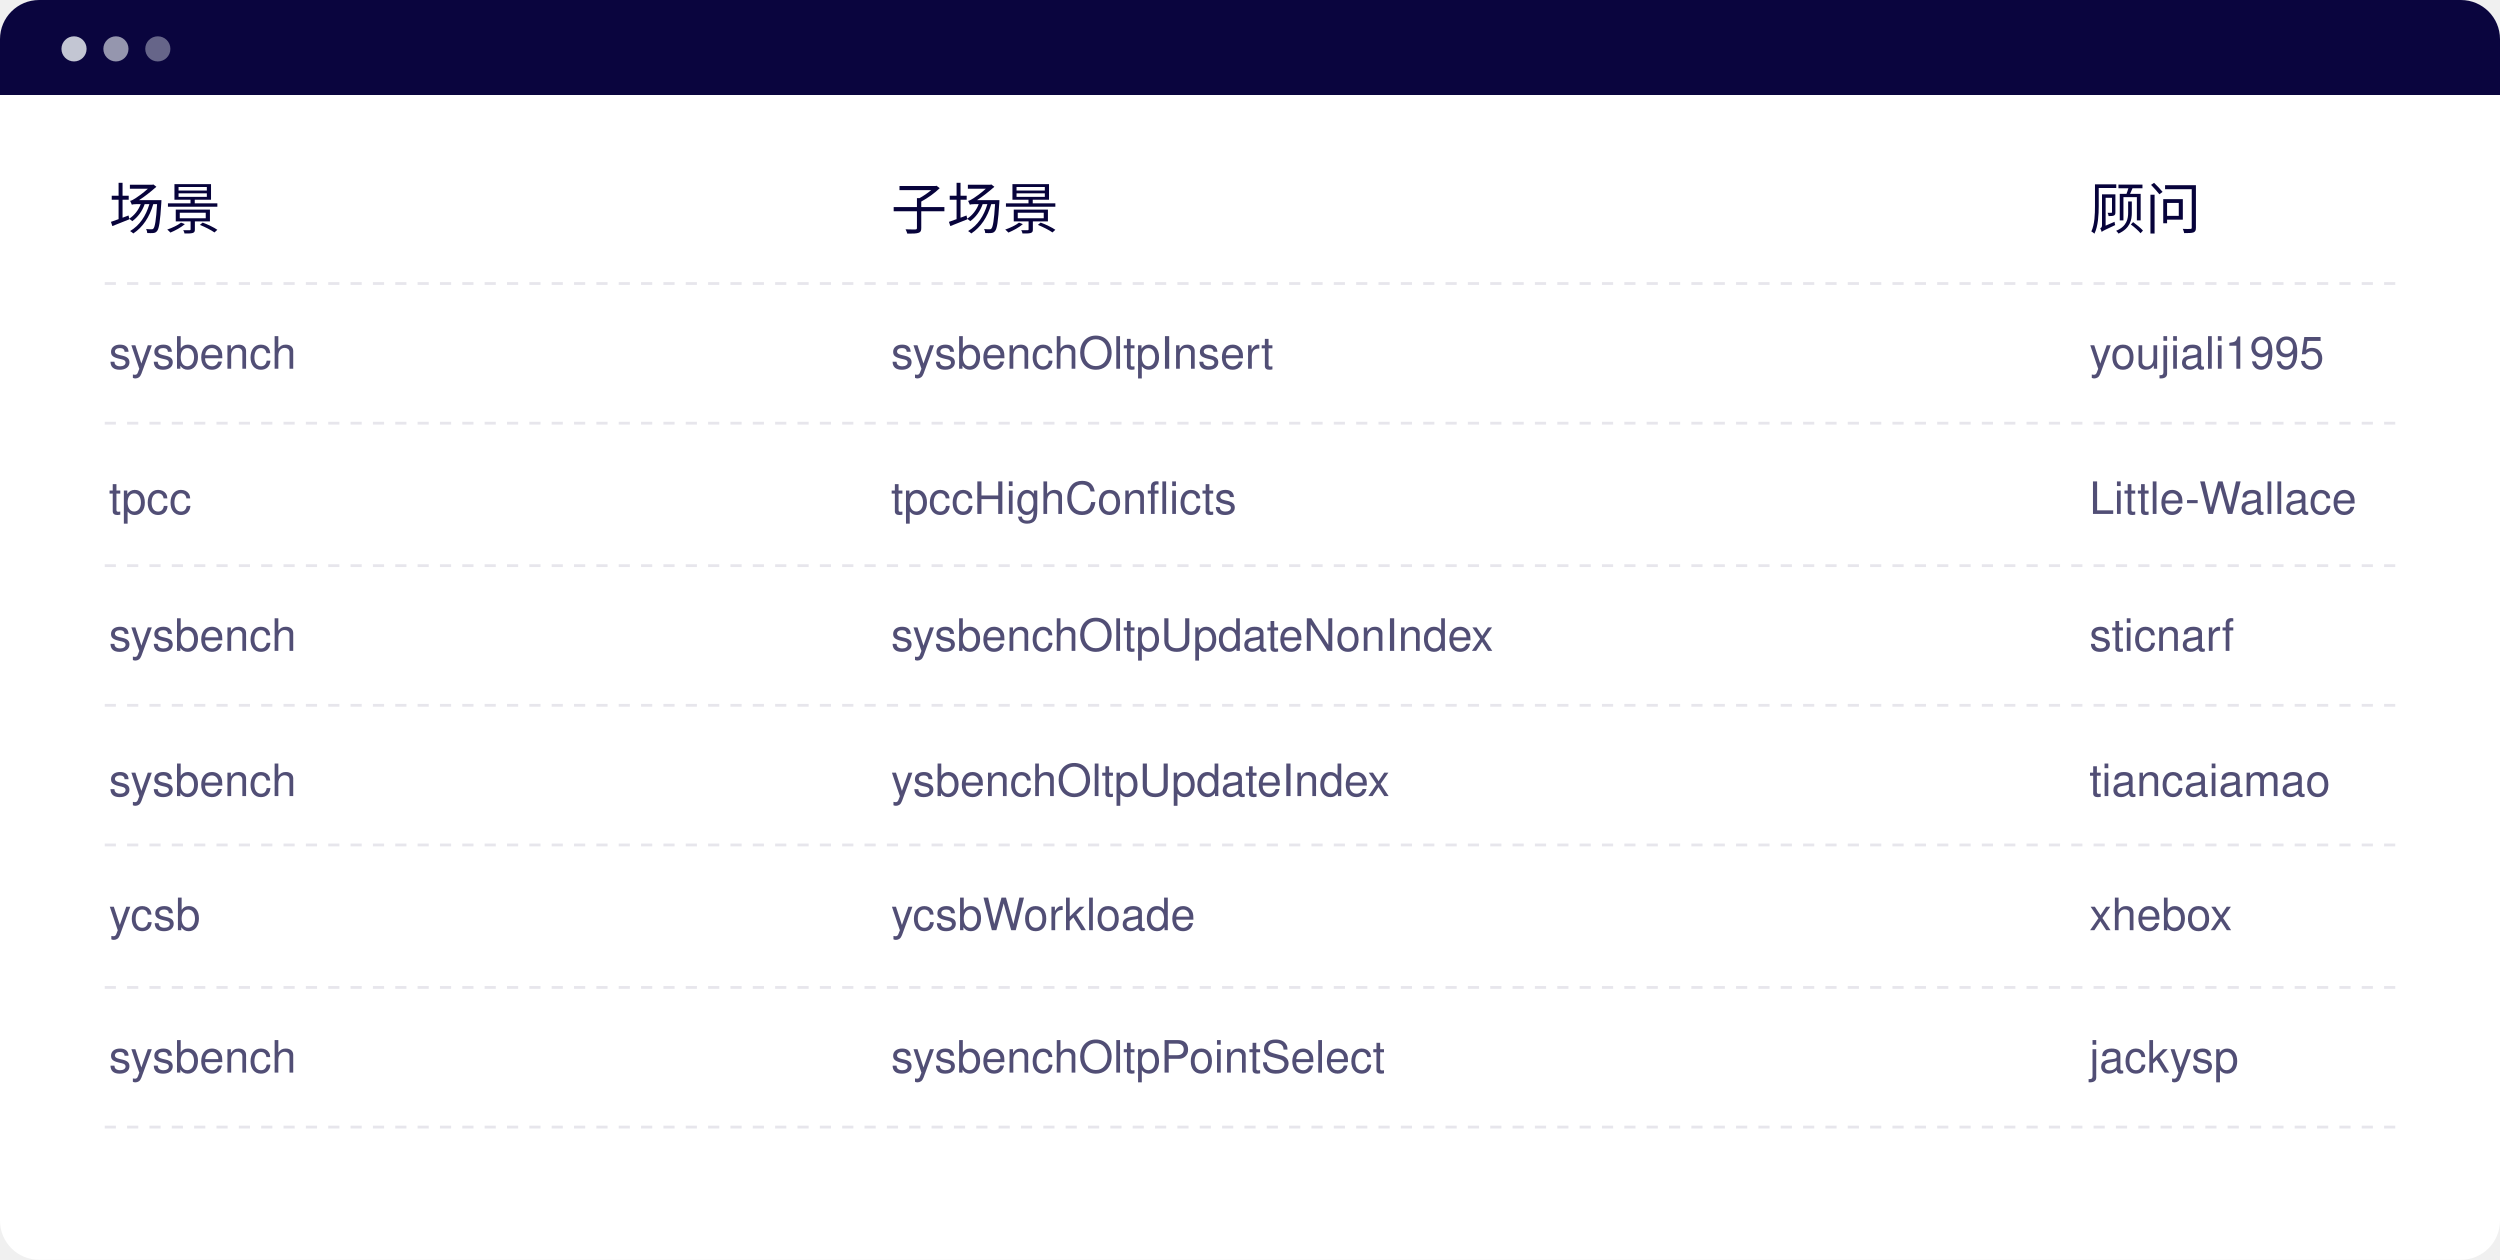
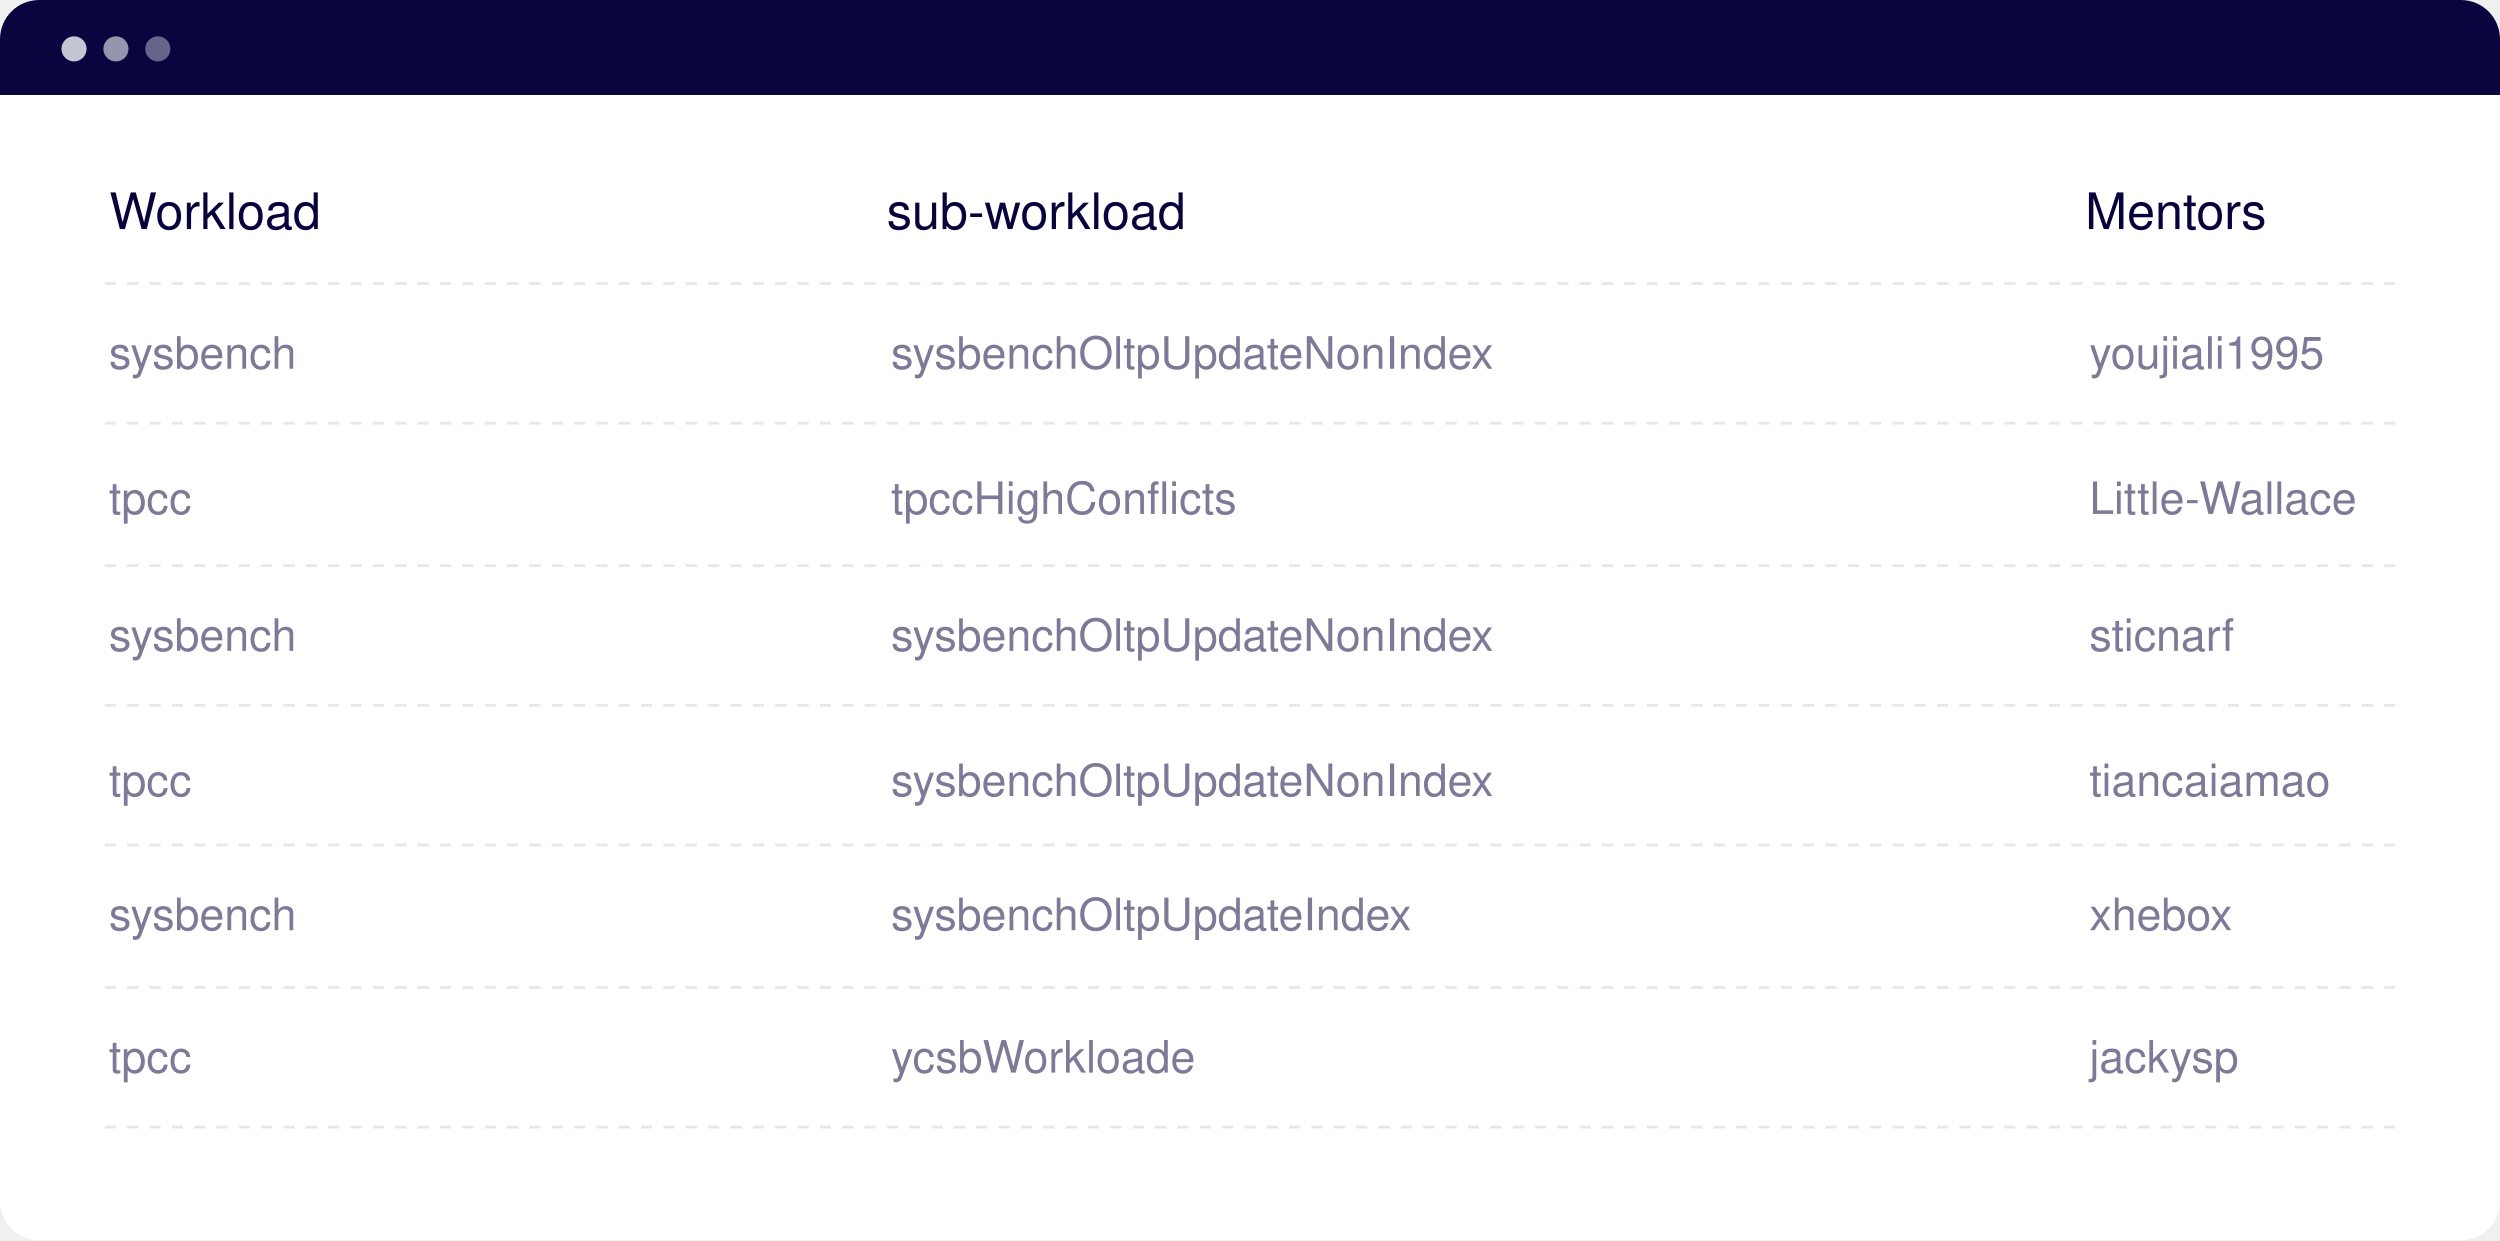
- <svg xmlns="http://www.w3.org/2000/svg" width="895" height="451" viewBox="0 0 895 451">
-   <g id="组_3767" data-name="组 3767" transform="translate(-394 -1731)">
-     <rect id="矩形_139" data-name="矩形 139" width="895" height="451" rx="14" transform="translate(394 1731)" fill="#fff" />
-     <g id="组_3438" data-name="组 3438" transform="translate(394 1731)">
+ <svg xmlns="http://www.w3.org/2000/svg" width="895" height="444" viewBox="0 0 895 444">
+   <g id="组_4140" data-name="组 4140" transform="translate(-9901 -1601)">
+     <rect id="矩形_308" data-name="矩形 308" width="895" height="444" rx="14" transform="translate(9901 1601)" fill="#fff" />
+     <g id="组_4137" data-name="组 4137" transform="translate(9901 1601)">
      <path id="矩形_29" data-name="矩形 29" d="M14,0H881a14,14,0,0,1,14,14V34a0,0,0,0,1,0,0H0a0,0,0,0,1,0,0V14A14,14,0,0,1,14,0Z" fill="#0a053e" />
      <circle id="椭圆_4" data-name="椭圆 4" cx="4.5" cy="4.5" r="4.5" transform="translate(22 13)" fill="#f1f6f9" opacity="0.8" />
      <circle id="椭圆_5" data-name="椭圆 5" cx="4.5" cy="4.5" r="4.5" transform="translate(37 13)" fill="#f1f6f9" opacity="0.6" />
      <circle id="椭圆_6" data-name="椭圆 6" cx="4.5" cy="4.5" r="4.5" transform="translate(52 13)" fill="#f1f6f9" opacity="0.4" />
    </g>
-     <text id="场景" transform="translate(453 1813)" fill="#07033b" font-size="20" font-family="PingFangSC-Regular, PingFang SC">
-       <tspan x="-20" y="0">场景</tspan>
-     </text>
-     <text id="子场景" transform="translate(743 1813)" fill="#07033b" font-size="20" font-family="PingFangSC-Regular, PingFang SC">
-       <tspan x="-30" y="0">子场景</tspan>
-     </text>
-     <text id="顾问" transform="translate(1162 1813)" fill="#07033b" font-size="20" font-family="PingFangSC-Regular, PingFang SC">
-       <tspan x="-20" y="0">顾问</tspan>
-     </text>
-     <g id="组_3446" data-name="组 3446" transform="translate(0 44)">
-       <line id="直线_248" data-name="直线 248" x2="822.453" transform="translate(431.5 1788.5)" fill="none" stroke="#0a053e" stroke-width="1" stroke-dasharray="4" opacity="0.1" />
-       <line id="直线_249" data-name="直线 249" x2="822.453" transform="translate(431.5 1838.5)" fill="none" stroke="#0a053e" stroke-width="1" stroke-dasharray="4" opacity="0.1" />
-       <line id="直线_250" data-name="直线 250" x2="822.453" transform="translate(431.5 1889.5)" fill="none" stroke="#0a053e" stroke-width="1" stroke-dasharray="4" opacity="0.1" />
-       <line id="直线_252" data-name="直线 252" x2="822.453" transform="translate(431.5 1939.5)" fill="none" stroke="#0a053e" stroke-width="1" stroke-dasharray="4" opacity="0.1" />
-       <line id="直线_253" data-name="直线 253" x2="822.453" transform="translate(431.5 1989.5)" fill="none" stroke="#0a053e" stroke-width="1" stroke-dasharray="4" opacity="0.1" />
-       <line id="直线_255" data-name="直线 255" x2="822.453" transform="translate(431.5 2040.5)" fill="none" stroke="#0a053e" stroke-width="1" stroke-dasharray="4" opacity="0.1" />
-       <line id="直线_256" data-name="直线 256" x2="822.453" transform="translate(431.5 2090.5)" fill="none" stroke="#0a053e" stroke-width="1" stroke-dasharray="4" opacity="0.1" />
+     <g id="组_4138" data-name="组 4138" transform="translate(9507 -130)">
+       <line id="直线_248" data-name="直线 248" x2="822.453" transform="translate(431.5 1832.5)" fill="none" stroke="#0a053e" stroke-width="1" stroke-dasharray="4" opacity="0.1" />
+       <line id="直线_249" data-name="直线 249" x2="822.453" transform="translate(431.5 1882.5)" fill="none" stroke="#0a053e" stroke-width="1" stroke-dasharray="4" opacity="0.1" />
+       <line id="直线_250" data-name="直线 250" x2="822.453" transform="translate(431.5 1933.5)" fill="none" stroke="#0a053e" stroke-width="1" stroke-dasharray="4" opacity="0.1" />
+       <line id="直线_252" data-name="直线 252" x2="822.453" transform="translate(431.5 1983.5)" fill="none" stroke="#0a053e" stroke-width="1" stroke-dasharray="4" opacity="0.1" />
+       <line id="直线_253" data-name="直线 253" x2="822.453" transform="translate(431.5 2033.5)" fill="none" stroke="#0a053e" stroke-width="1" stroke-dasharray="4" opacity="0.1" />
+       <line id="直线_255" data-name="直线 255" x2="822.453" transform="translate(431.5 2084.5)" fill="none" stroke="#0a053e" stroke-width="1" stroke-dasharray="4" opacity="0.1" />
+       <line id="直线_256" data-name="直线 256" x2="822.453" transform="translate(431.5 2134.5)" fill="none" stroke="#0a053e" stroke-width="1" stroke-dasharray="4" opacity="0.1" />
    </g>
-     <text id="sysbench" transform="translate(433 1863)" fill="#07033b" font-size="16" font-family="Helvetica" opacity="0.7">
-       <tspan x="0" y="0">sysbench</tspan>
-     </text>
-     <text id="tpcc" transform="translate(433 1915)" fill="#07033b" font-size="16" font-family="Helvetica" opacity="0.7">
-       <tspan x="0" y="0">tpcc</tspan>
-     </text>
-     <text id="sysbench-2" data-name="sysbench" transform="translate(433 1964)" fill="#07033b" font-size="16" font-family="Helvetica" opacity="0.7">
-       <tspan x="0" y="0">sysbench</tspan>
-     </text>
-     <text id="sysbench-3" data-name="sysbench" transform="translate(433 2016)" fill="#07033b" font-size="16" font-family="Helvetica" opacity="0.7">
-       <tspan x="0" y="0">sysbench</tspan>
-     </text>
-     <text id="ycsb" transform="translate(433 2064)" fill="#07033b" font-size="16" font-family="Helvetica" opacity="0.7">
-       <tspan x="0" y="0">ycsb</tspan>
-     </text>
-     <text id="sysbench-4" data-name="sysbench" transform="translate(433 2115)" fill="#07033b" font-size="16" font-family="Helvetica" opacity="0.7">
-       <tspan x="0" y="0">sysbench</tspan>
-     </text>
-     <text id="sysbenchOltpInsert" transform="translate(713 1863)" fill="#07033b" font-size="16" font-family="Helvetica" opacity="0.7">
-       <tspan x="0" y="0">sysbenchOltpInsert</tspan>
-     </text>
-     <text id="tpccHighConflicts" transform="translate(713 1915)" fill="#07033b" font-size="16" font-family="Helvetica" opacity="0.7">
-       <tspan x="0" y="0">tpccHighConflicts</tspan>
-     </text>
-     <text id="sysbenchOltpUpdateNonIndex" transform="translate(713 1964)" fill="#07033b" font-size="16" font-family="Helvetica" opacity="0.7">
-       <tspan x="0" y="0">sysbenchOltpUpdateNonIndex</tspan>
-     </text>
-     <text id="ysbenchOltpUpdateIndex" transform="translate(713 2016)" fill="#07033b" font-size="16" font-family="Helvetica" opacity="0.7">
-       <tspan x="0" y="0">ysbenchOltpUpdateIndex</tspan>
-     </text>
-     <text id="ycsbWorkloade" transform="translate(713 2064)" fill="#07033b" font-size="16" font-family="Helvetica" opacity="0.7">
-       <tspan x="0" y="0">ycsbWorkloade</tspan>
-     </text>
-     <text id="sysbenchOltpPointSelect" transform="translate(713 2115)" fill="#07033b" font-size="16" font-family="Helvetica" opacity="0.7">
-       <tspan x="0" y="0">sysbenchOltpPointSelect</tspan>
-     </text>
-     <text id="youjiali1995" transform="translate(1142 1863)" fill="#07033b" font-size="16" font-family="Helvetica" opacity="0.7">
-       <tspan x="0" y="0">youjiali1995</tspan>
-     </text>
-     <text id="Little-Wallace" transform="translate(1142 1915)" fill="#07033b" font-size="16" font-family="Helvetica" opacity="0.7">
-       <tspan x="0" y="0">Little-Wallace</tspan>
-     </text>
-     <text id="sticnarf" transform="translate(1142 1964)" fill="#07033b" font-size="16" font-family="Helvetica" opacity="0.7">
-       <tspan x="0" y="0">sticnarf</tspan>
-     </text>
-     <text id="tiancaiamao" transform="translate(1142 2016)" fill="#07033b" font-size="16" font-family="Helvetica" opacity="0.7">
-       <tspan x="0" y="0">tiancaiamao</tspan>
-     </text>
-     <text id="xhebox" transform="translate(1142 2064)" fill="#07033b" font-size="16" font-family="Helvetica" opacity="0.7">
-       <tspan x="0" y="0">xhebox</tspan>
-     </text>
-     <text id="jackysp" transform="translate(1142 2115)" fill="#07033b" font-size="16" font-family="Helvetica" opacity="0.7">
-       <tspan x="0" y="0">jackysp</tspan>
+     <g id="组_4139" data-name="组 4139" transform="translate(9507 -130)">
+       <text id="sub-workload" transform="translate(765 1813)" fill="#07033b" font-size="18" font-family="Helvetica">
+         <tspan x="-53.525" y="0">sub-workload</tspan>
+       </text>
+       <text id="Mentors" transform="translate(1173 1813)" fill="#07033b" font-size="18" font-family="Helvetica">
+         <tspan x="-32.511" y="0">Mentors</tspan>
+       </text>
+       <g id="组_3538" data-name="组 3538" opacity="0.75">
+         <text id="sysbench" transform="translate(433 1863)" fill="#07033b" font-size="16" font-family="Helvetica" opacity="0.7">
+           <tspan x="0" y="0">sysbench</tspan>
+         </text>
+         <text id="tpcc" transform="translate(433 1915)" fill="#07033b" font-size="16" font-family="Helvetica" opacity="0.7">
+           <tspan x="0" y="0">tpcc</tspan>
+         </text>
+         <text id="sysbench-2" data-name="sysbench" transform="translate(433 1964)" fill="#07033b" font-size="16" font-family="Helvetica" opacity="0.7">
+           <tspan x="0" y="0">sysbench</tspan>
+         </text>
+         <text id="tpcc-2" data-name="tpcc" transform="translate(433 2016)" fill="#07033b" font-size="16" font-family="Helvetica" opacity="0.7">
+           <tspan x="0" y="0">tpcc</tspan>
+         </text>
+         <text id="sysbench-3" data-name="sysbench" transform="translate(433 2064)" fill="#07033b" font-size="16" font-family="Helvetica" opacity="0.7">
+           <tspan x="0" y="0">sysbench</tspan>
+         </text>
+         <text id="tpcc-3" data-name="tpcc" transform="translate(433 2115)" fill="#07033b" font-size="16" font-family="Helvetica" opacity="0.7">
+           <tspan x="0" y="0">tpcc</tspan>
+         </text>
+         <text id="sysbenchOltpUpdateNonIndex" transform="translate(713 1863)" fill="#07033b" font-size="16" font-family="Helvetica" opacity="0.7">
+           <tspan x="0" y="0">sysbenchOltpUpdateNonIndex</tspan>
+         </text>
+         <text id="tpccHighConflicts" transform="translate(713 1915)" fill="#07033b" font-size="16" font-family="Helvetica" opacity="0.7">
+           <tspan x="0" y="0">tpccHighConflicts</tspan>
+         </text>
+         <text id="sysbenchOltpUpdateNonIndex-2" data-name="sysbenchOltpUpdateNonIndex" transform="translate(713 1964)" fill="#07033b" font-size="16" font-family="Helvetica" opacity="0.7">
+           <tspan x="0" y="0">sysbenchOltpUpdateNonIndex</tspan>
+         </text>
+         <text id="sysbenchOltpUpdateNonIndex-3" data-name="sysbenchOltpUpdateNonIndex" transform="translate(713 2016)" fill="#07033b" font-size="16" font-family="Helvetica" opacity="0.7">
+           <tspan x="0" y="0">sysbenchOltpUpdateNonIndex</tspan>
+         </text>
+         <text id="sysbenchOltpUpdateIndex" transform="translate(713 2064)" fill="#07033b" font-size="16" font-family="Helvetica" opacity="0.7">
+           <tspan x="0" y="0">sysbenchOltpUpdateIndex</tspan>
+         </text>
+         <text id="ycsbWorkloade" transform="translate(713 2115)" fill="#07033b" font-size="16" font-family="Helvetica" opacity="0.7">
+           <tspan x="0" y="0">ycsbWorkloade</tspan>
+         </text>
+         <text id="youjiali1995" transform="translate(1142 1863)" fill="#07033b" font-size="16" font-family="Helvetica" opacity="0.7">
+           <tspan x="0" y="0">youjiali1995</tspan>
+         </text>
+         <text id="Little-Wallace" transform="translate(1142 1915)" fill="#07033b" font-size="16" font-family="Helvetica" opacity="0.7">
+           <tspan x="0" y="0">Little-Wallace</tspan>
+         </text>
+         <text id="sticnarf" transform="translate(1142 1964)" fill="#07033b" font-size="16" font-family="Helvetica" opacity="0.7">
+           <tspan x="0" y="0">sticnarf</tspan>
+         </text>
+         <text id="tiancaiamao" transform="translate(1142 2016)" fill="#07033b" font-size="16" font-family="Helvetica" opacity="0.7">
+           <tspan x="0" y="0">tiancaiamao</tspan>
+         </text>
+         <text id="xhebox" transform="translate(1142 2064)" fill="#07033b" font-size="16" font-family="Helvetica" opacity="0.7">
+           <tspan x="0" y="0">xhebox</tspan>
+         </text>
+         <text id="jackysp" transform="translate(1142 2115)" fill="#07033b" font-size="16" font-family="Helvetica" opacity="0.7">
+           <tspan x="0" y="0">jackysp</tspan>
+         </text>
+       </g>
+     </g>
+     <text id="Workload" transform="translate(9978 1683)" fill="#07033b" font-size="18" font-family="Helvetica">
+       <tspan x="-37.854" y="0">Workload</tspan>
    </text>
  </g>
</svg>
